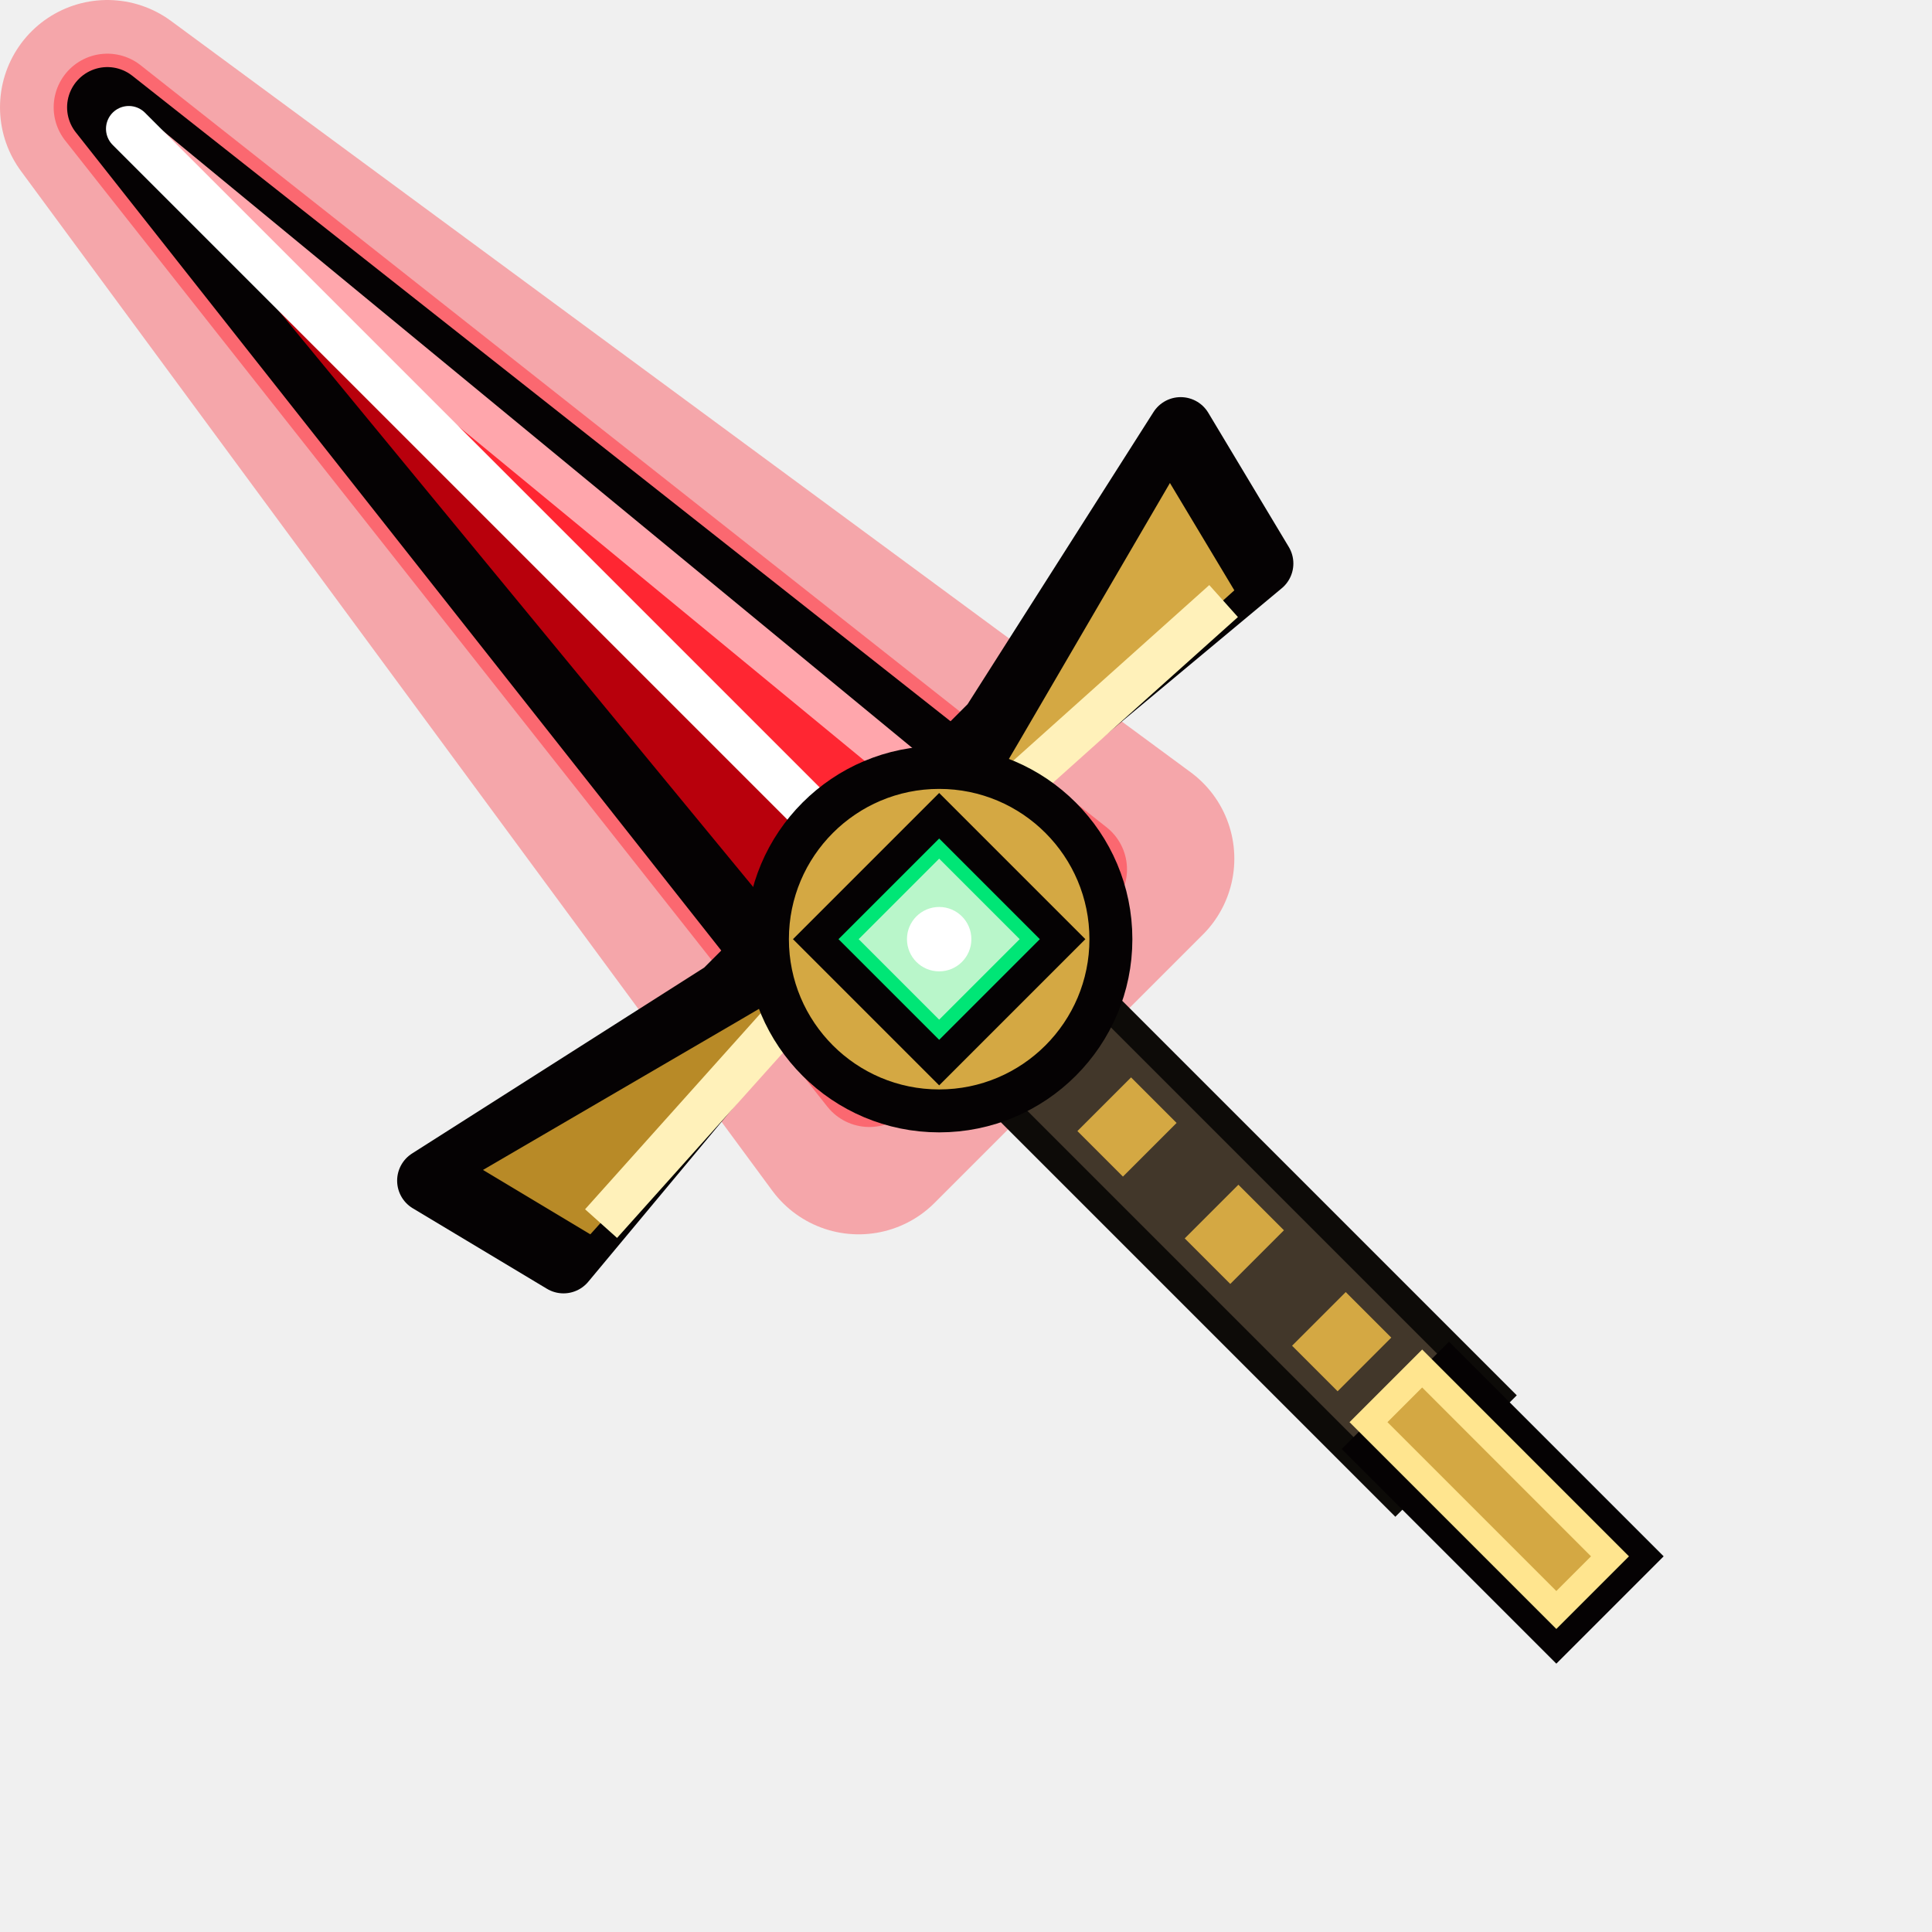
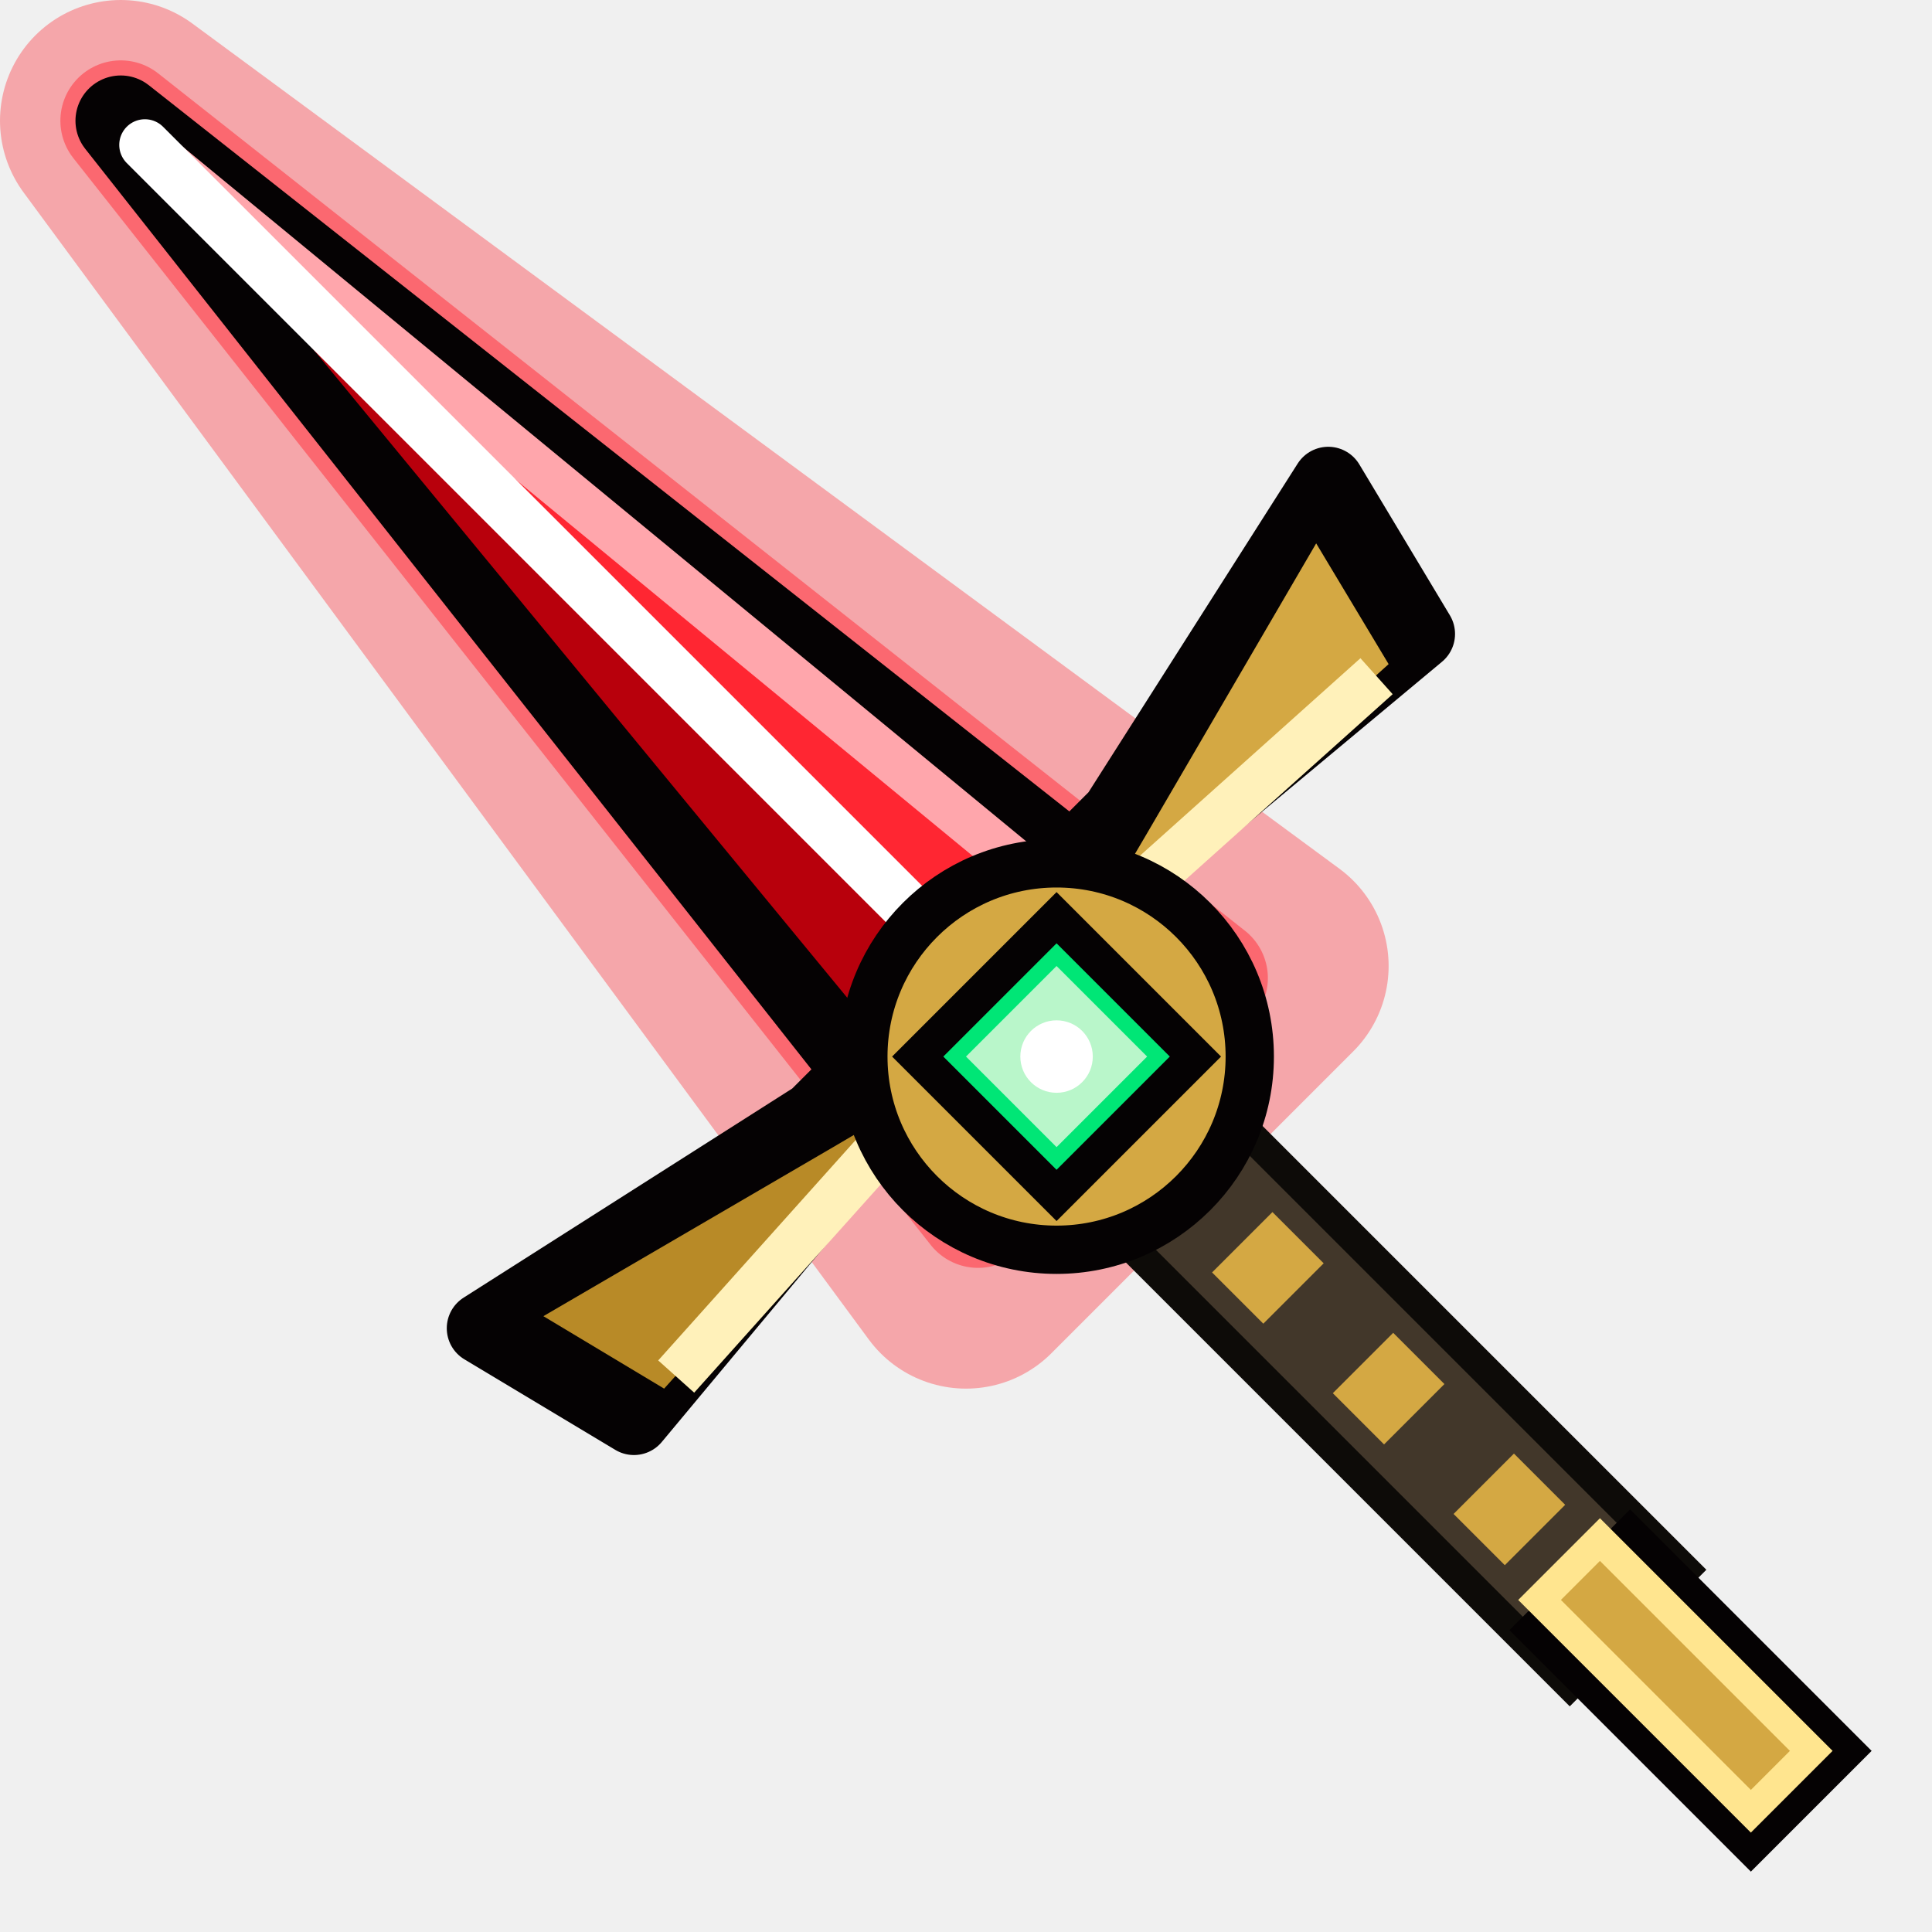
- <svg xmlns="http://www.w3.org/2000/svg" width="36" height="36" viewBox="0 0 36 36" fill="none">
+ <svg xmlns="http://www.w3.org/2000/svg" width="32" height="32" viewBox="0 0 32 32" fill="none">
  <path d="M2 2 L20.5 16.5 L16.5 20.5 Z" fill="#FF1E27" fill-opacity="0.25" />
  <path d="M2 2 L21 16 L16 21 Z" stroke="#FF1E27" stroke-width="4" stroke-linecap="round" stroke-linejoin="round" opacity="0.35" />
  <path d="M2 2 L20 16.2 L16.2 20 Z" stroke="#FF404A" stroke-width="2" stroke-linecap="round" stroke-linejoin="round" opacity="0.6" />
  <path d="M2 2 L20 16.2 L18.5 18.5 L16.2 20 Z" fill="#050203" stroke="#050203" stroke-width="1.5" stroke-linejoin="round" />
  <path d="M2.4 2.4 L19.4 16.4 L18.2 18.2 Z" fill="#FF2632" />
  <path d="M2.4 2.4 L19.4 16.4" stroke="#FFA6AC" stroke-width="0.75" stroke-linecap="round" />
  <path d="M2.4 2.4 L18.2 18.2 L16.4 19.4 Z" fill="#B8000C" />
  <path d="M2.4 2.4 L17.5 17.5" stroke="#FFFFFF" stroke-width="0.85" stroke-linecap="round" />
  <path d="M18.5 18.5 L26 26" stroke="#0D0B08" stroke-width="3.2" stroke-linecap="square" />
  <path d="M19.5 19.5 L25.5 25.5" stroke="#42372A" stroke-width="2.2" stroke-linecap="square" />
  <path d="M20.5 21.5 L21.5 20.5" stroke="#D4A843" stroke-width="1.2" />
  <path d="M22.5 23.5 L23.5 22.5" stroke="#D4A843" stroke-width="1.2" />
  <path d="M24.5 25.5 L25.5 24.5" stroke="#D4A843" stroke-width="1.2" />
  <path d="M25 27 L27 25 L31 29 L29 31 Z" fill="#050203" />
  <path d="M25.5 26.5 L26.5 25.5 L30 29 L29 30 Z" fill="#D4A843" stroke="#FFE58F" stroke-width="0.5" />
  <path d="M17.5 15.5 L23.5 10.5 L22 8 L18.5 13.5 L13.5 18.5 L8 22 L10.5 23.5 L15.5 17.5 Z" fill="#050203" stroke="#050203" stroke-width="1.2" stroke-linejoin="round" />
  <path d="M18 15.5 L23 11 L21.8 9 L19 13.8 Z" fill="#D4A843" />
  <path d="M18 15.5 L22.8 11.2" stroke="#FFF1BA" stroke-width="0.8" />
  <path d="M15.5 18 L11 23 L9 21.8 L13.8 19 Z" fill="#B88A27" />
  <path d="M15.5 18 L11.2 22.8" stroke="#FFF1BA" stroke-width="0.8" />
  <circle cx="17.5" cy="17.5" r="3.2" fill="#D4A843" stroke="#050203" stroke-width="0.8" />
  <polygon points="17.5,15.2 19.8,17.5 17.5,19.8 15.2,17.5" fill="#00E676" stroke="#050203" stroke-width="0.6" />
  <polygon points="17.5,16 19,17.5 17.5,19 16,17.5" fill="#B9F6CA" />
  <circle cx="17.5" cy="17.5" r="0.6" fill="#FFFFFF" />
</svg>
